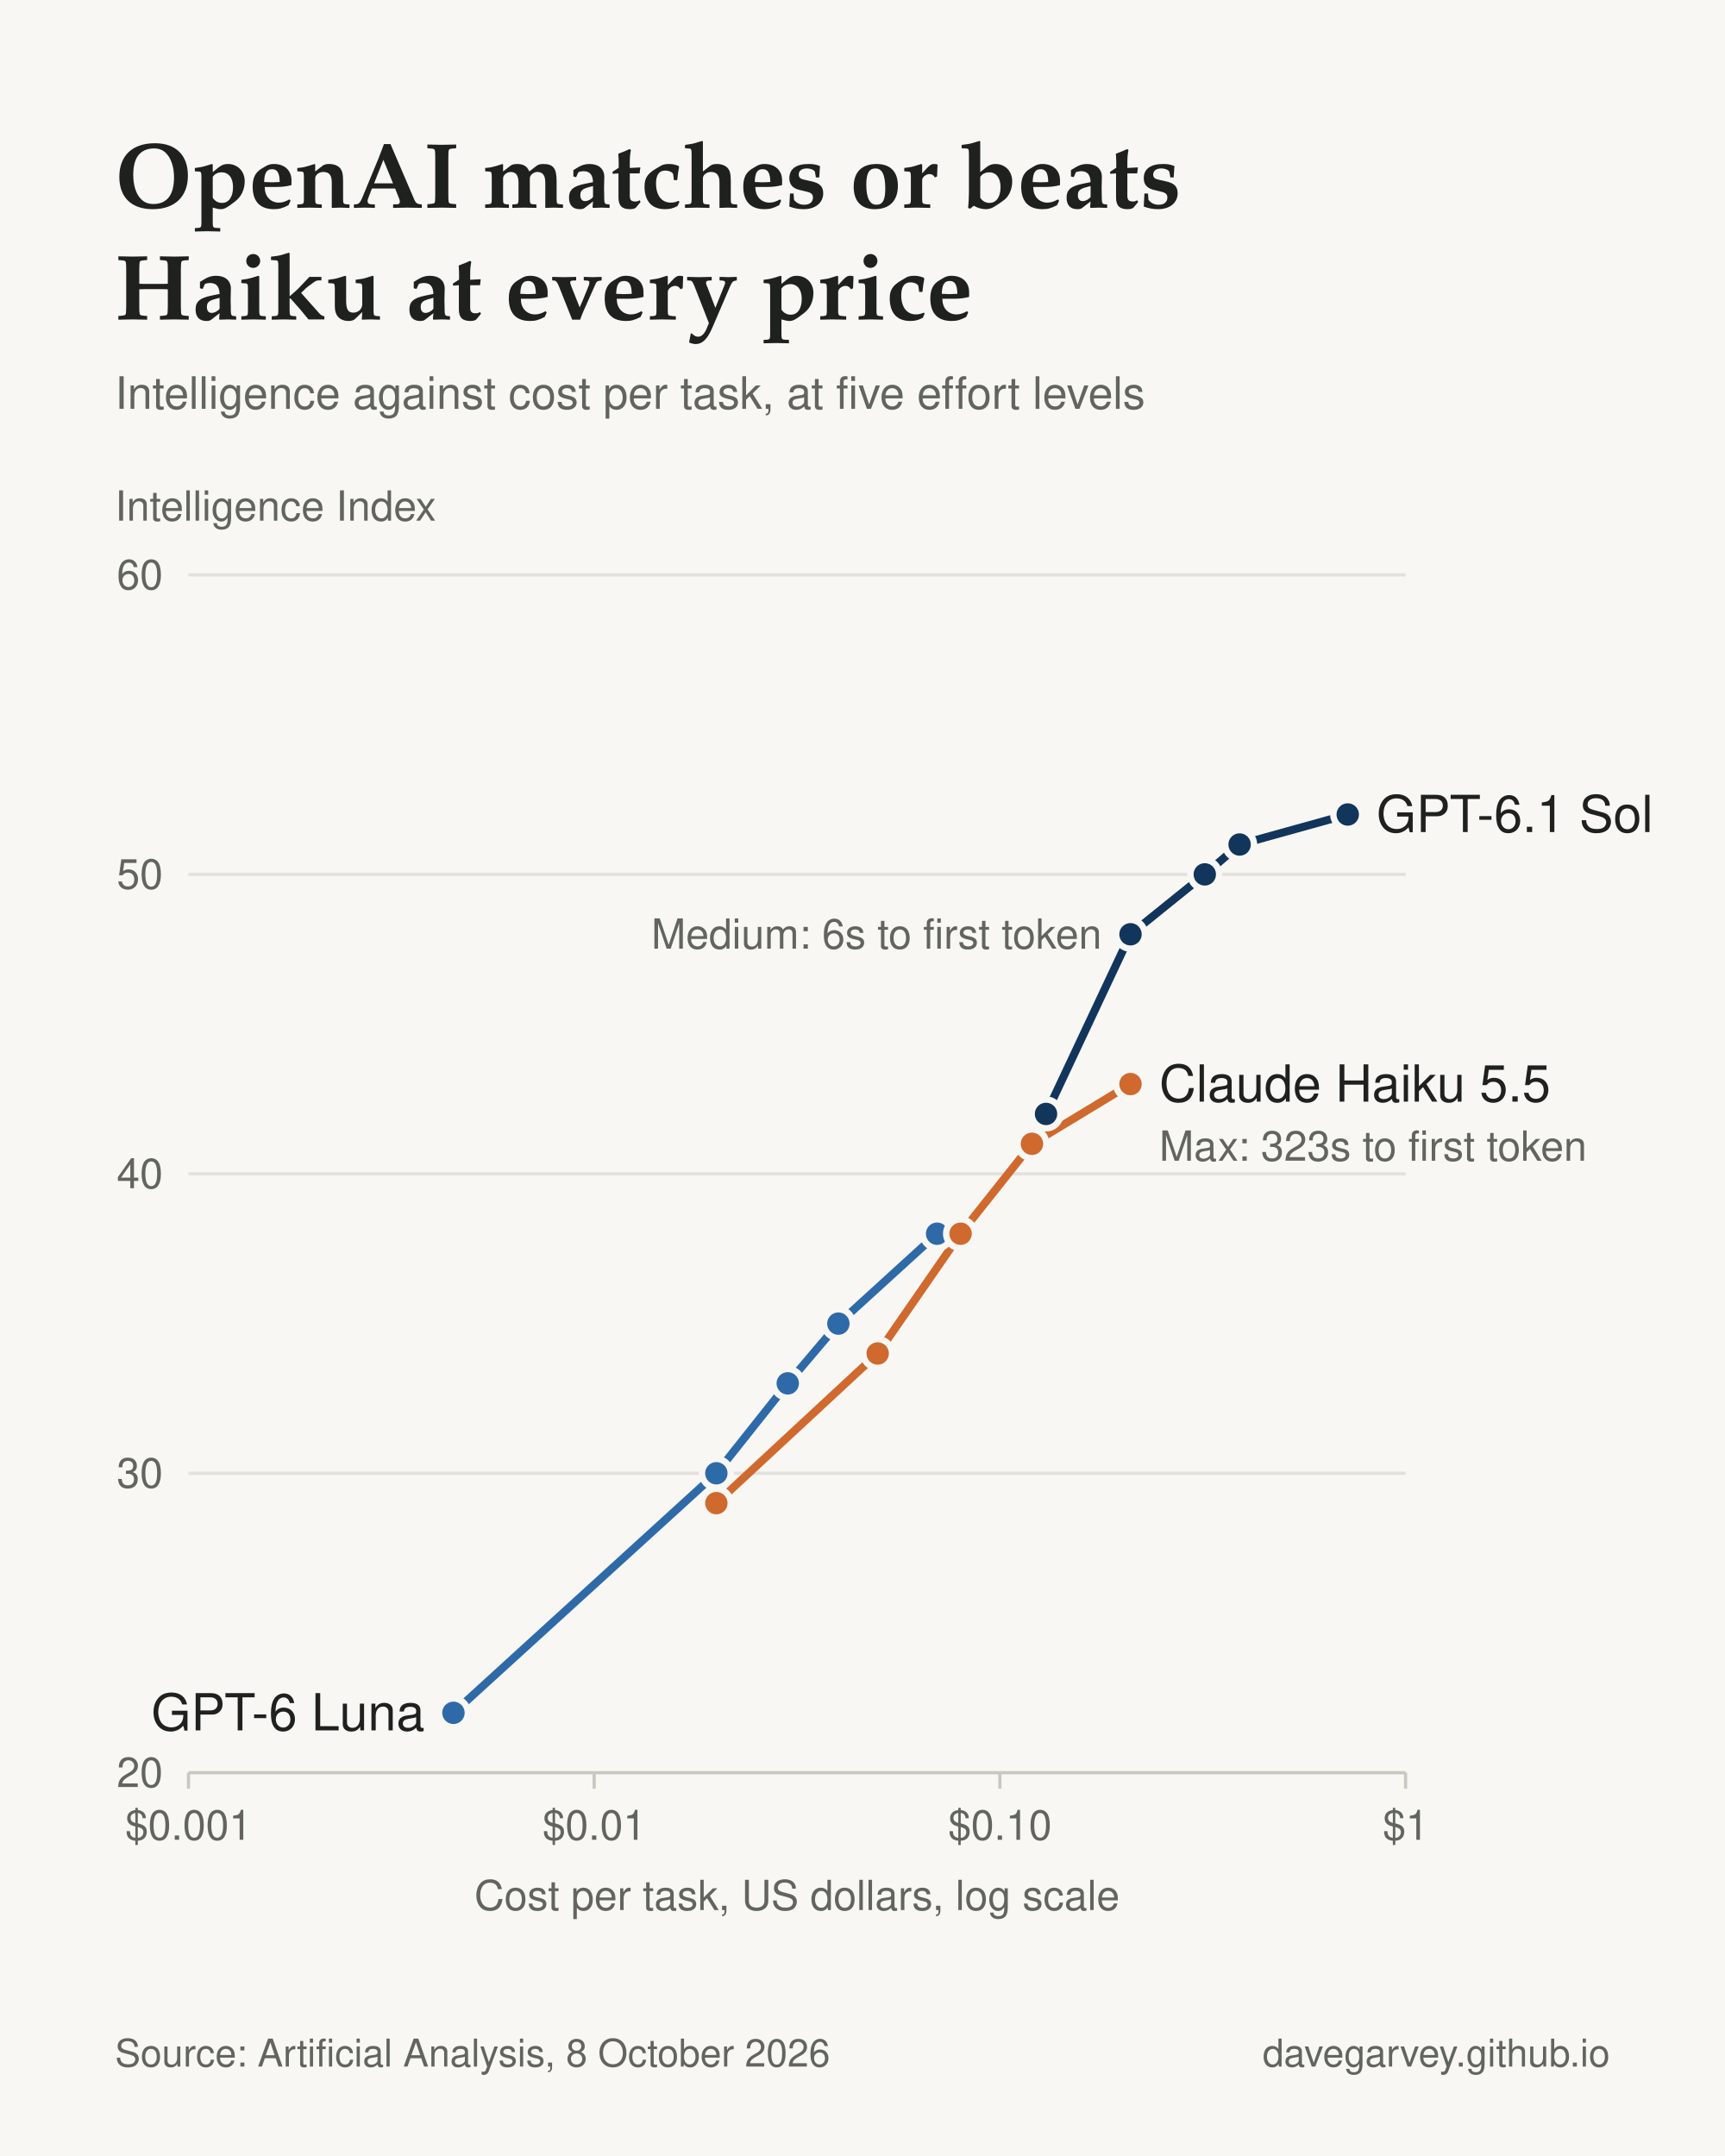
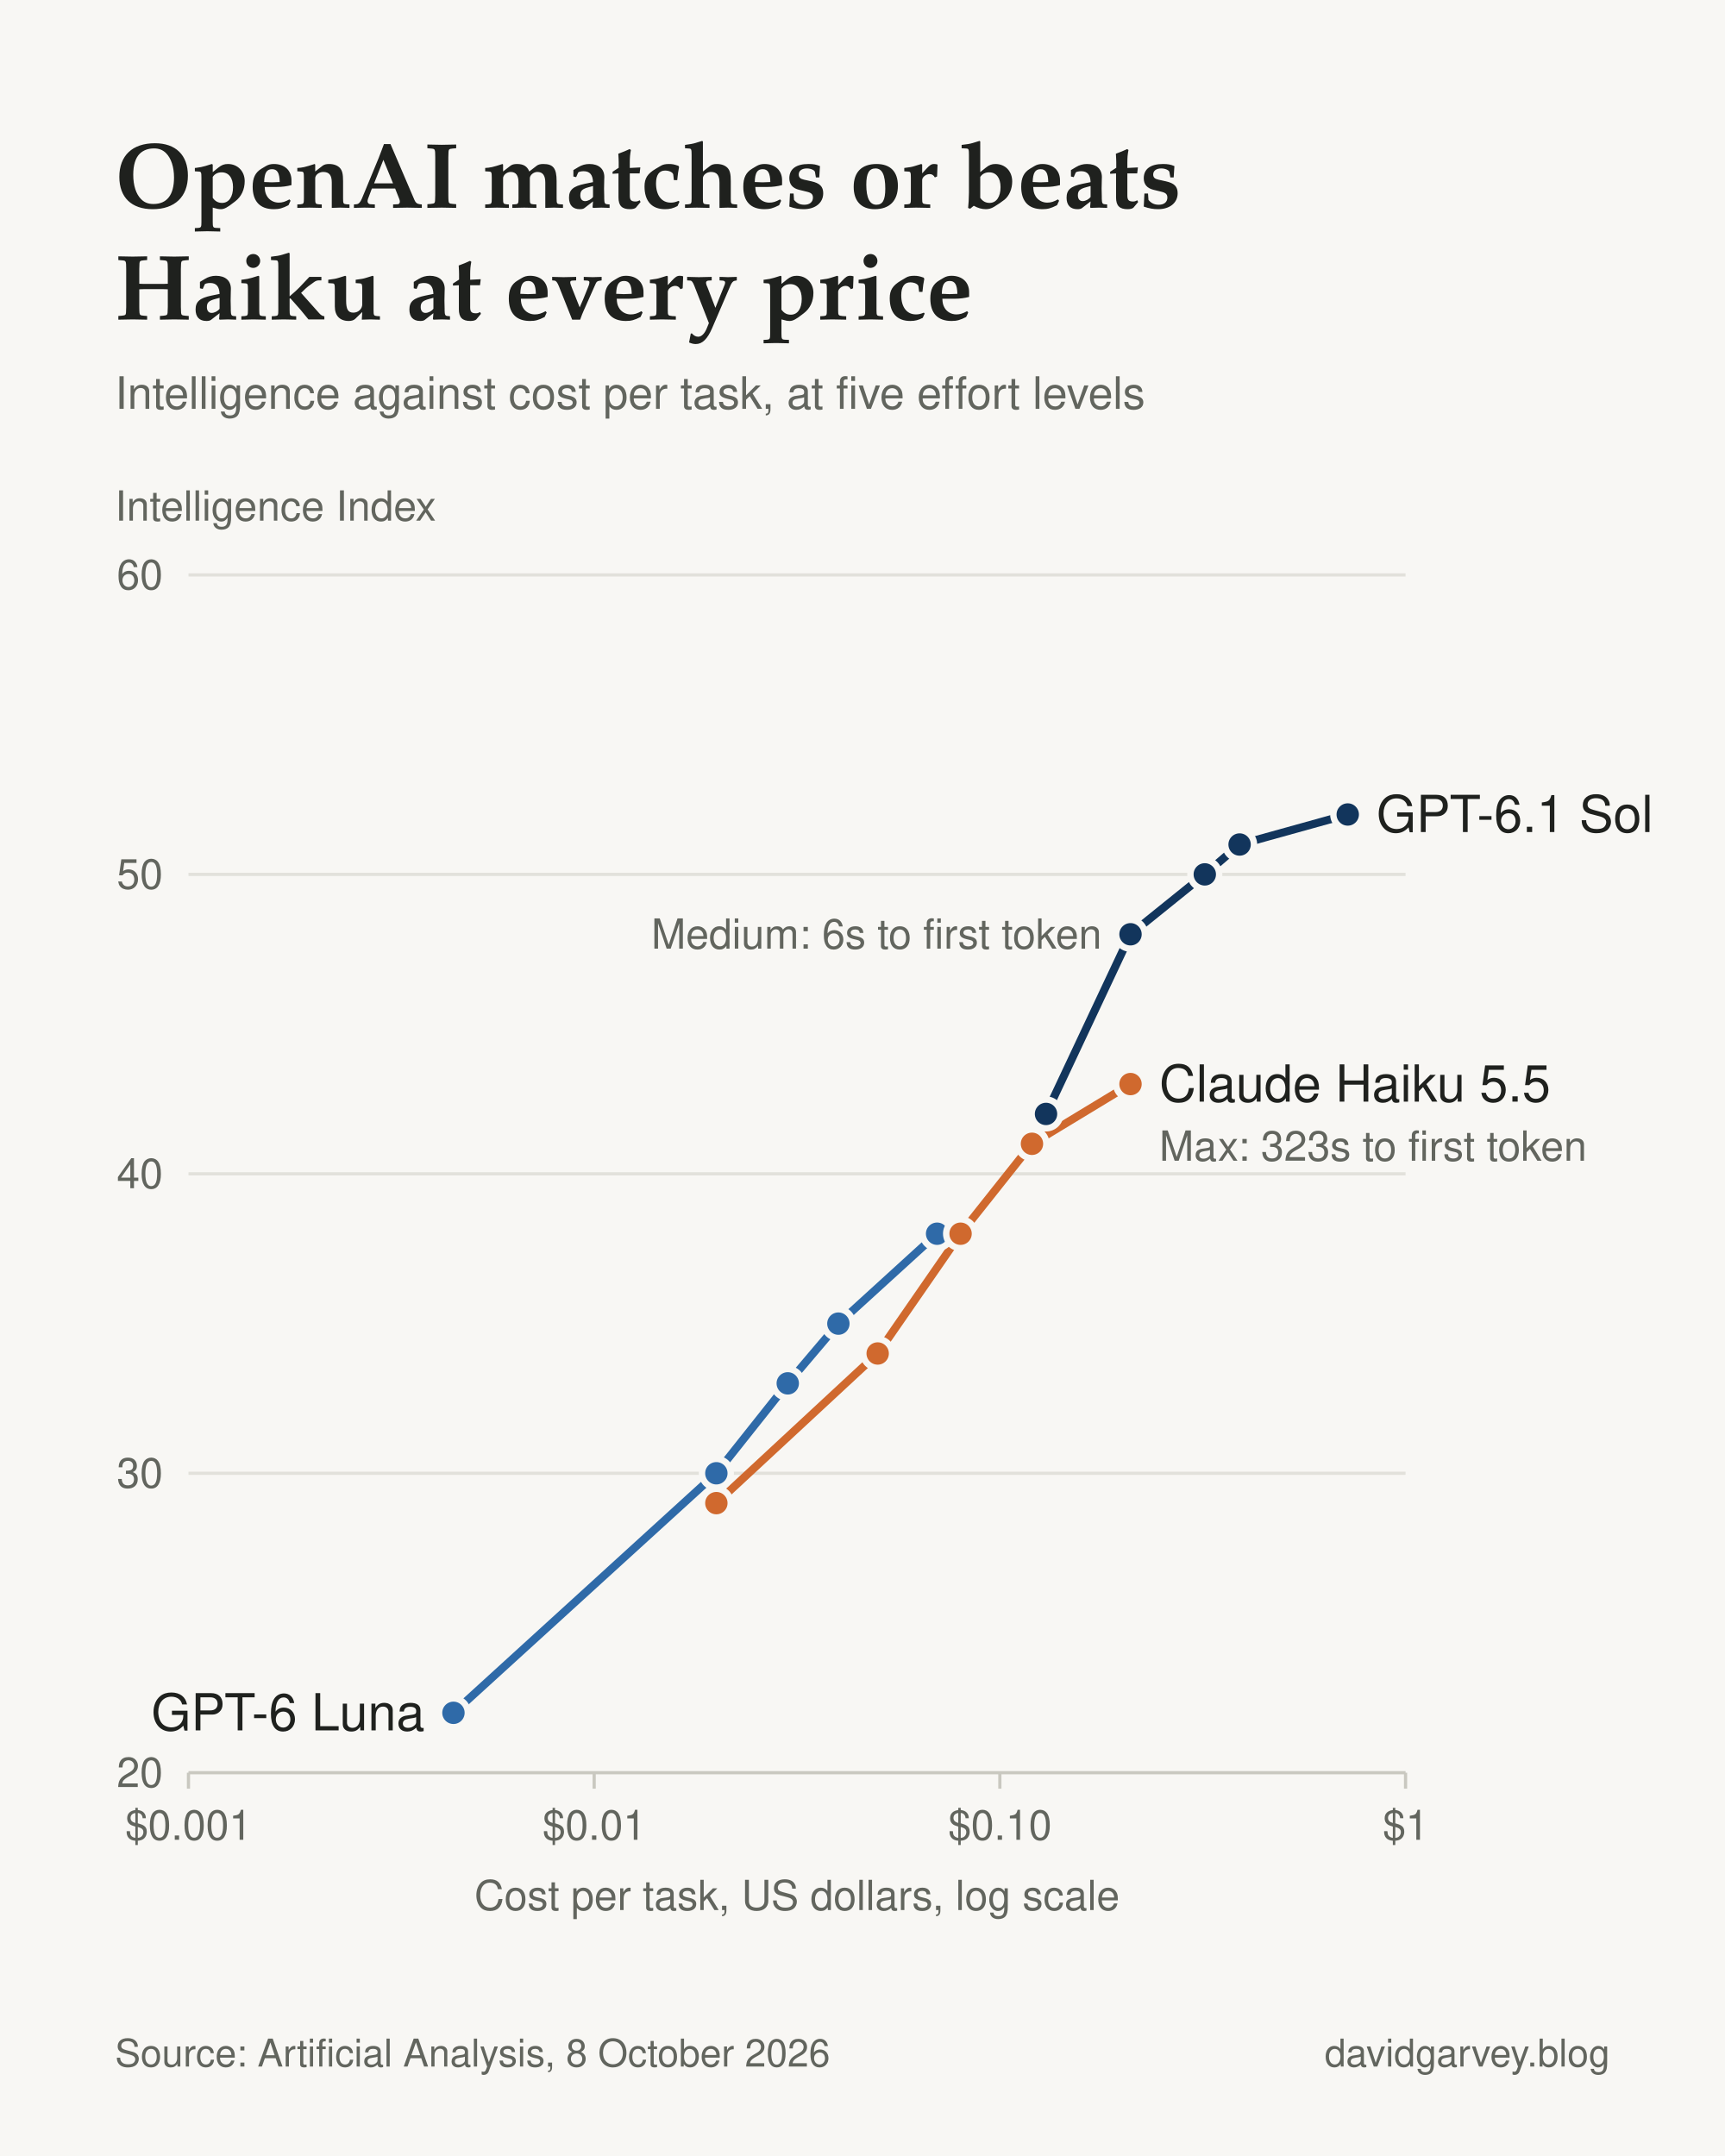
<svg xmlns="http://www.w3.org/2000/svg" viewBox="0 0 1080 1350" width="1080" height="1350">
  <rect width="1080" height="1350" fill="#f8f7f4" />
  <g font-family="'Iowan Old Style','Palatino Linotype',Georgia,serif" font-size="58" font-weight="600" fill="#1f211e">
    <text x="72" y="130">OpenAI matches or beats</text>
    <text x="72" y="200">Haiku at every price</text>
  </g>
  <text x="72" y="256" font-family="-apple-system,BlinkMacSystemFont,'Segoe UI',Helvetica,Arial,sans-serif" font-size="28" fill="#62655e">Intelligence against cost per task, at five effort levels</text>
  <g font-family="-apple-system,BlinkMacSystemFont,'Segoe UI',Helvetica,Arial,sans-serif" font-size="26" fill="#62655e">
    <text x="72" y="326">Intelligence Index</text>
    <text x="102" y="1119.0" text-anchor="end">20</text>
    <text x="102" y="931.5" text-anchor="end">30</text>
    <text x="102" y="744.0" text-anchor="end">40</text>
    <text x="102" y="556.5" text-anchor="end">50</text>
    <text x="102" y="369.0" text-anchor="end">60</text>
    <text x="118.0" y="1152" text-anchor="middle">$0.001</text>
    <text x="372.0" y="1152" text-anchor="middle">$0.01</text>
    <text x="626.0" y="1152" text-anchor="middle">$0.10</text>
    <text x="880.0" y="1152" text-anchor="middle">$1</text>
    <text x="499.0" y="1196" text-anchor="middle">Cost per task, US dollars, log scale</text>
  </g>
  <g stroke-width="2" fill="none">
    <line x1="118" x2="880" y1="922.5" y2="922.5" stroke="#e2e1db" />
    <line x1="118" x2="880" y1="735.0" y2="735.0" stroke="#e2e1db" />
    <line x1="118" x2="880" y1="547.5" y2="547.5" stroke="#e2e1db" />
    <line x1="118" x2="880" y1="360.0" y2="360.0" stroke="#e2e1db" />
    <line x1="118" x2="880" y1="1110" y2="1110" stroke="#c9c8c0" />
    <line x1="118.0" x2="118.0" y1="1110" y2="1120" stroke="#c9c8c0" />
    <line x1="372.0" x2="372.0" y1="1110" y2="1120" stroke="#c9c8c0" />
    <line x1="626.0" x2="626.0" y1="1110" y2="1120" stroke="#c9c8c0" />
    <line x1="880.0" x2="880.0" y1="1110" y2="1120" stroke="#c9c8c0" />
  </g>
  <path d="M283.9,1072.5 L448.5,922.5 L493.2,866.2 L524.9,828.8 L586.7,772.5" fill="none" stroke="#2f6aa8" stroke-width="5" stroke-linecap="round" stroke-linejoin="round" />
  <path d="M448.5,941.2 L549.5,847.5 L601.4,772.5 L646.1,716.2 L707.8,678.8" fill="none" stroke="#d0692e" stroke-width="5" stroke-linecap="round" stroke-linejoin="round" />
  <path d="M654.9,697.5 L707.8,585.0 L754.3,547.5 L776.1,528.8 L843.8,510.0" fill="none" stroke="#12355c" stroke-width="5" stroke-linecap="round" stroke-linejoin="round" />
  <circle cx="283.9" cy="1072.5" r="9" fill="#2f6aa8" stroke="#f8f7f4" stroke-width="4" />
  <circle cx="448.5" cy="922.5" r="9" fill="#2f6aa8" stroke="#f8f7f4" stroke-width="4" />
  <circle cx="493.2" cy="866.2" r="9" fill="#2f6aa8" stroke="#f8f7f4" stroke-width="4" />
  <circle cx="524.9" cy="828.8" r="9" fill="#2f6aa8" stroke="#f8f7f4" stroke-width="4" />
  <circle cx="586.7" cy="772.5" r="9" fill="#2f6aa8" stroke="#f8f7f4" stroke-width="4" />
  <circle cx="448.5" cy="941.2" r="9" fill="#d0692e" stroke="#f8f7f4" stroke-width="4" />
  <circle cx="549.5" cy="847.5" r="9" fill="#d0692e" stroke="#f8f7f4" stroke-width="4" />
  <circle cx="601.4" cy="772.5" r="9" fill="#d0692e" stroke="#f8f7f4" stroke-width="4" />
  <circle cx="646.1" cy="716.2" r="9" fill="#d0692e" stroke="#f8f7f4" stroke-width="4" />
  <circle cx="707.8" cy="678.8" r="9" fill="#d0692e" stroke="#f8f7f4" stroke-width="4" />
  <circle cx="654.9" cy="697.5" r="9" fill="#12355c" stroke="#f8f7f4" stroke-width="4" />
  <circle cx="707.8" cy="585.0" r="9" fill="#12355c" stroke="#f8f7f4" stroke-width="4" />
  <circle cx="754.3" cy="547.5" r="9" fill="#12355c" stroke="#f8f7f4" stroke-width="4" />
  <circle cx="776.1" cy="528.8" r="9" fill="#12355c" stroke="#f8f7f4" stroke-width="4" />
  <circle cx="843.8" cy="510.0" r="9" fill="#12355c" stroke="#f8f7f4" stroke-width="4" />
  <g font-family="-apple-system,BlinkMacSystemFont,'Segoe UI',Helvetica,Arial,sans-serif" font-size="32" fill="#1f211e">
    <text x="265.9" y="1083.5" text-anchor="end">GPT-6 Luna</text>
    <text x="725.8" y="689.8">Claude Haiku 5.5</text>
    <text x="861.8" y="521.0">GPT-6.1 Sol</text>
  </g>
  <g font-family="-apple-system,BlinkMacSystemFont,'Segoe UI',Helvetica,Arial,sans-serif" font-size="26" fill="#62655e">
    <text x="725.8" y="726.8">Max: 323s to first token</text>
    <text x="689.8" y="594.0" text-anchor="end">Medium: 6s to first token</text>
  </g>
  <g font-family="-apple-system,BlinkMacSystemFont,'Segoe UI',Helvetica,Arial,sans-serif" font-size="24" fill="#62655e">
    <text x="72" y="1294">Source: Artificial Analysis, 8 October 2026</text>
-     <text x="1008" y="1294" text-anchor="end">davegarvey.github.io</text>
+     <text x="1008" y="1294" text-anchor="end">davidgarvey.blog</text>
  </g>
</svg>
